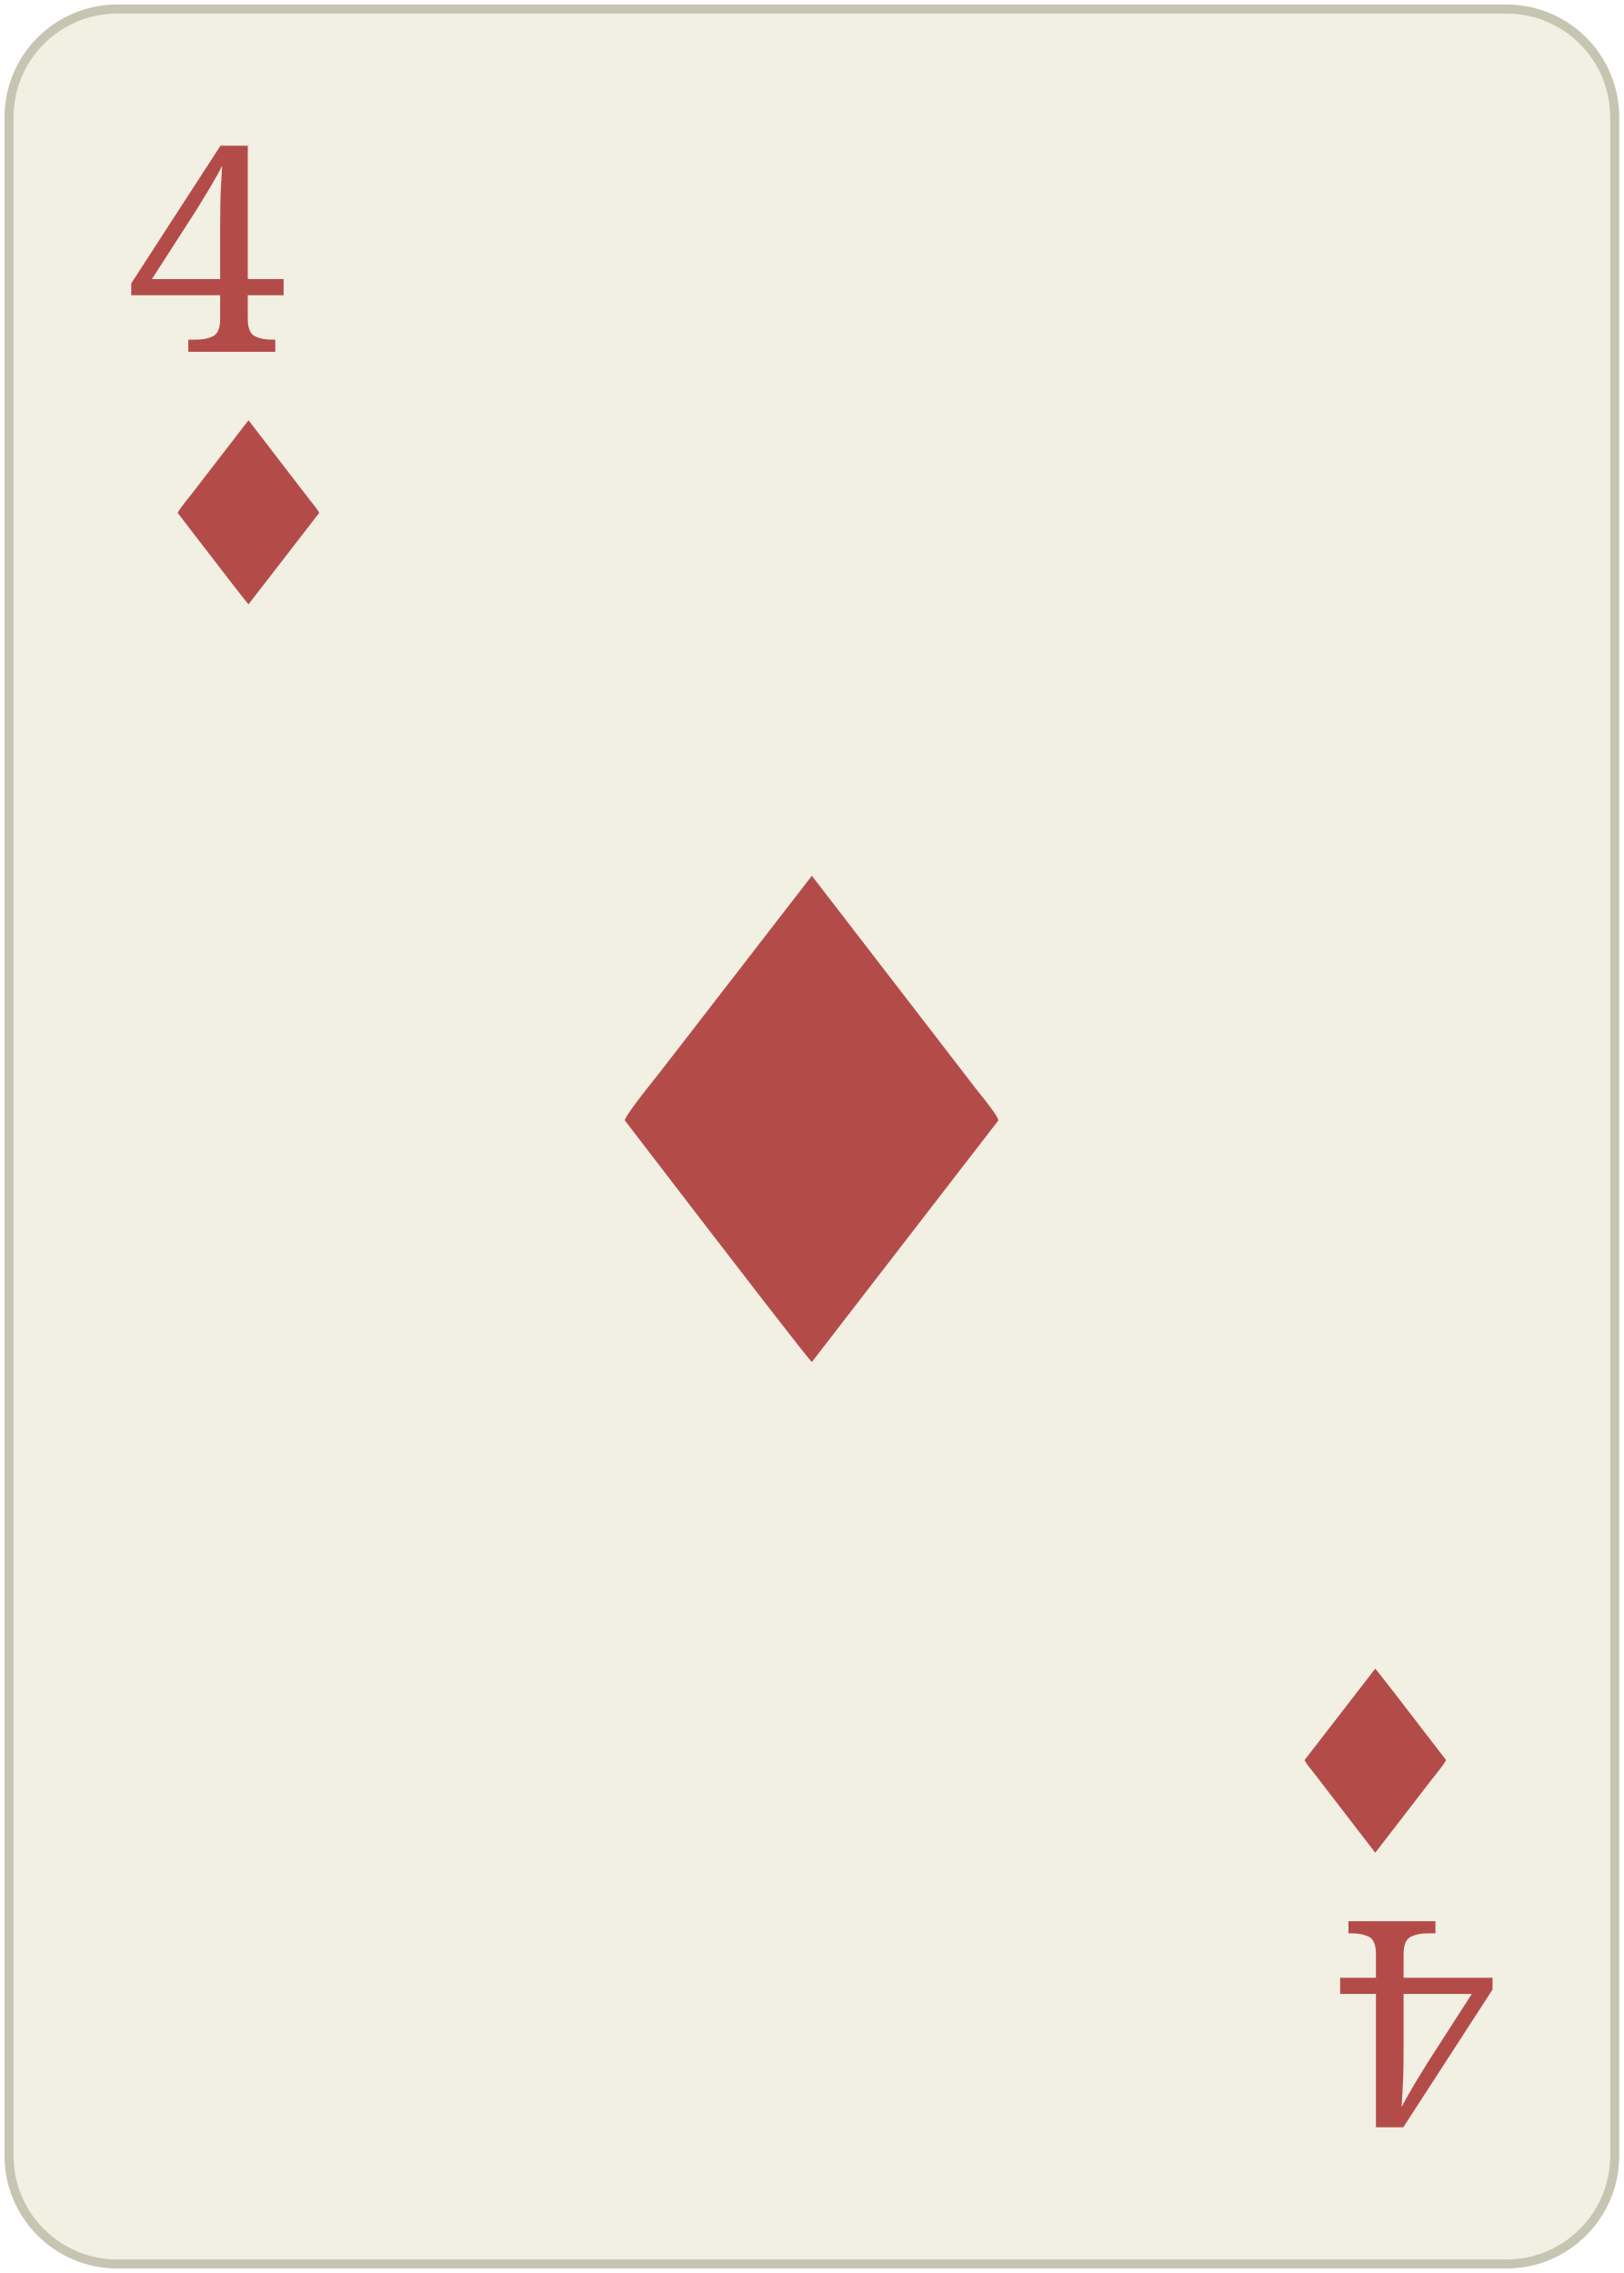
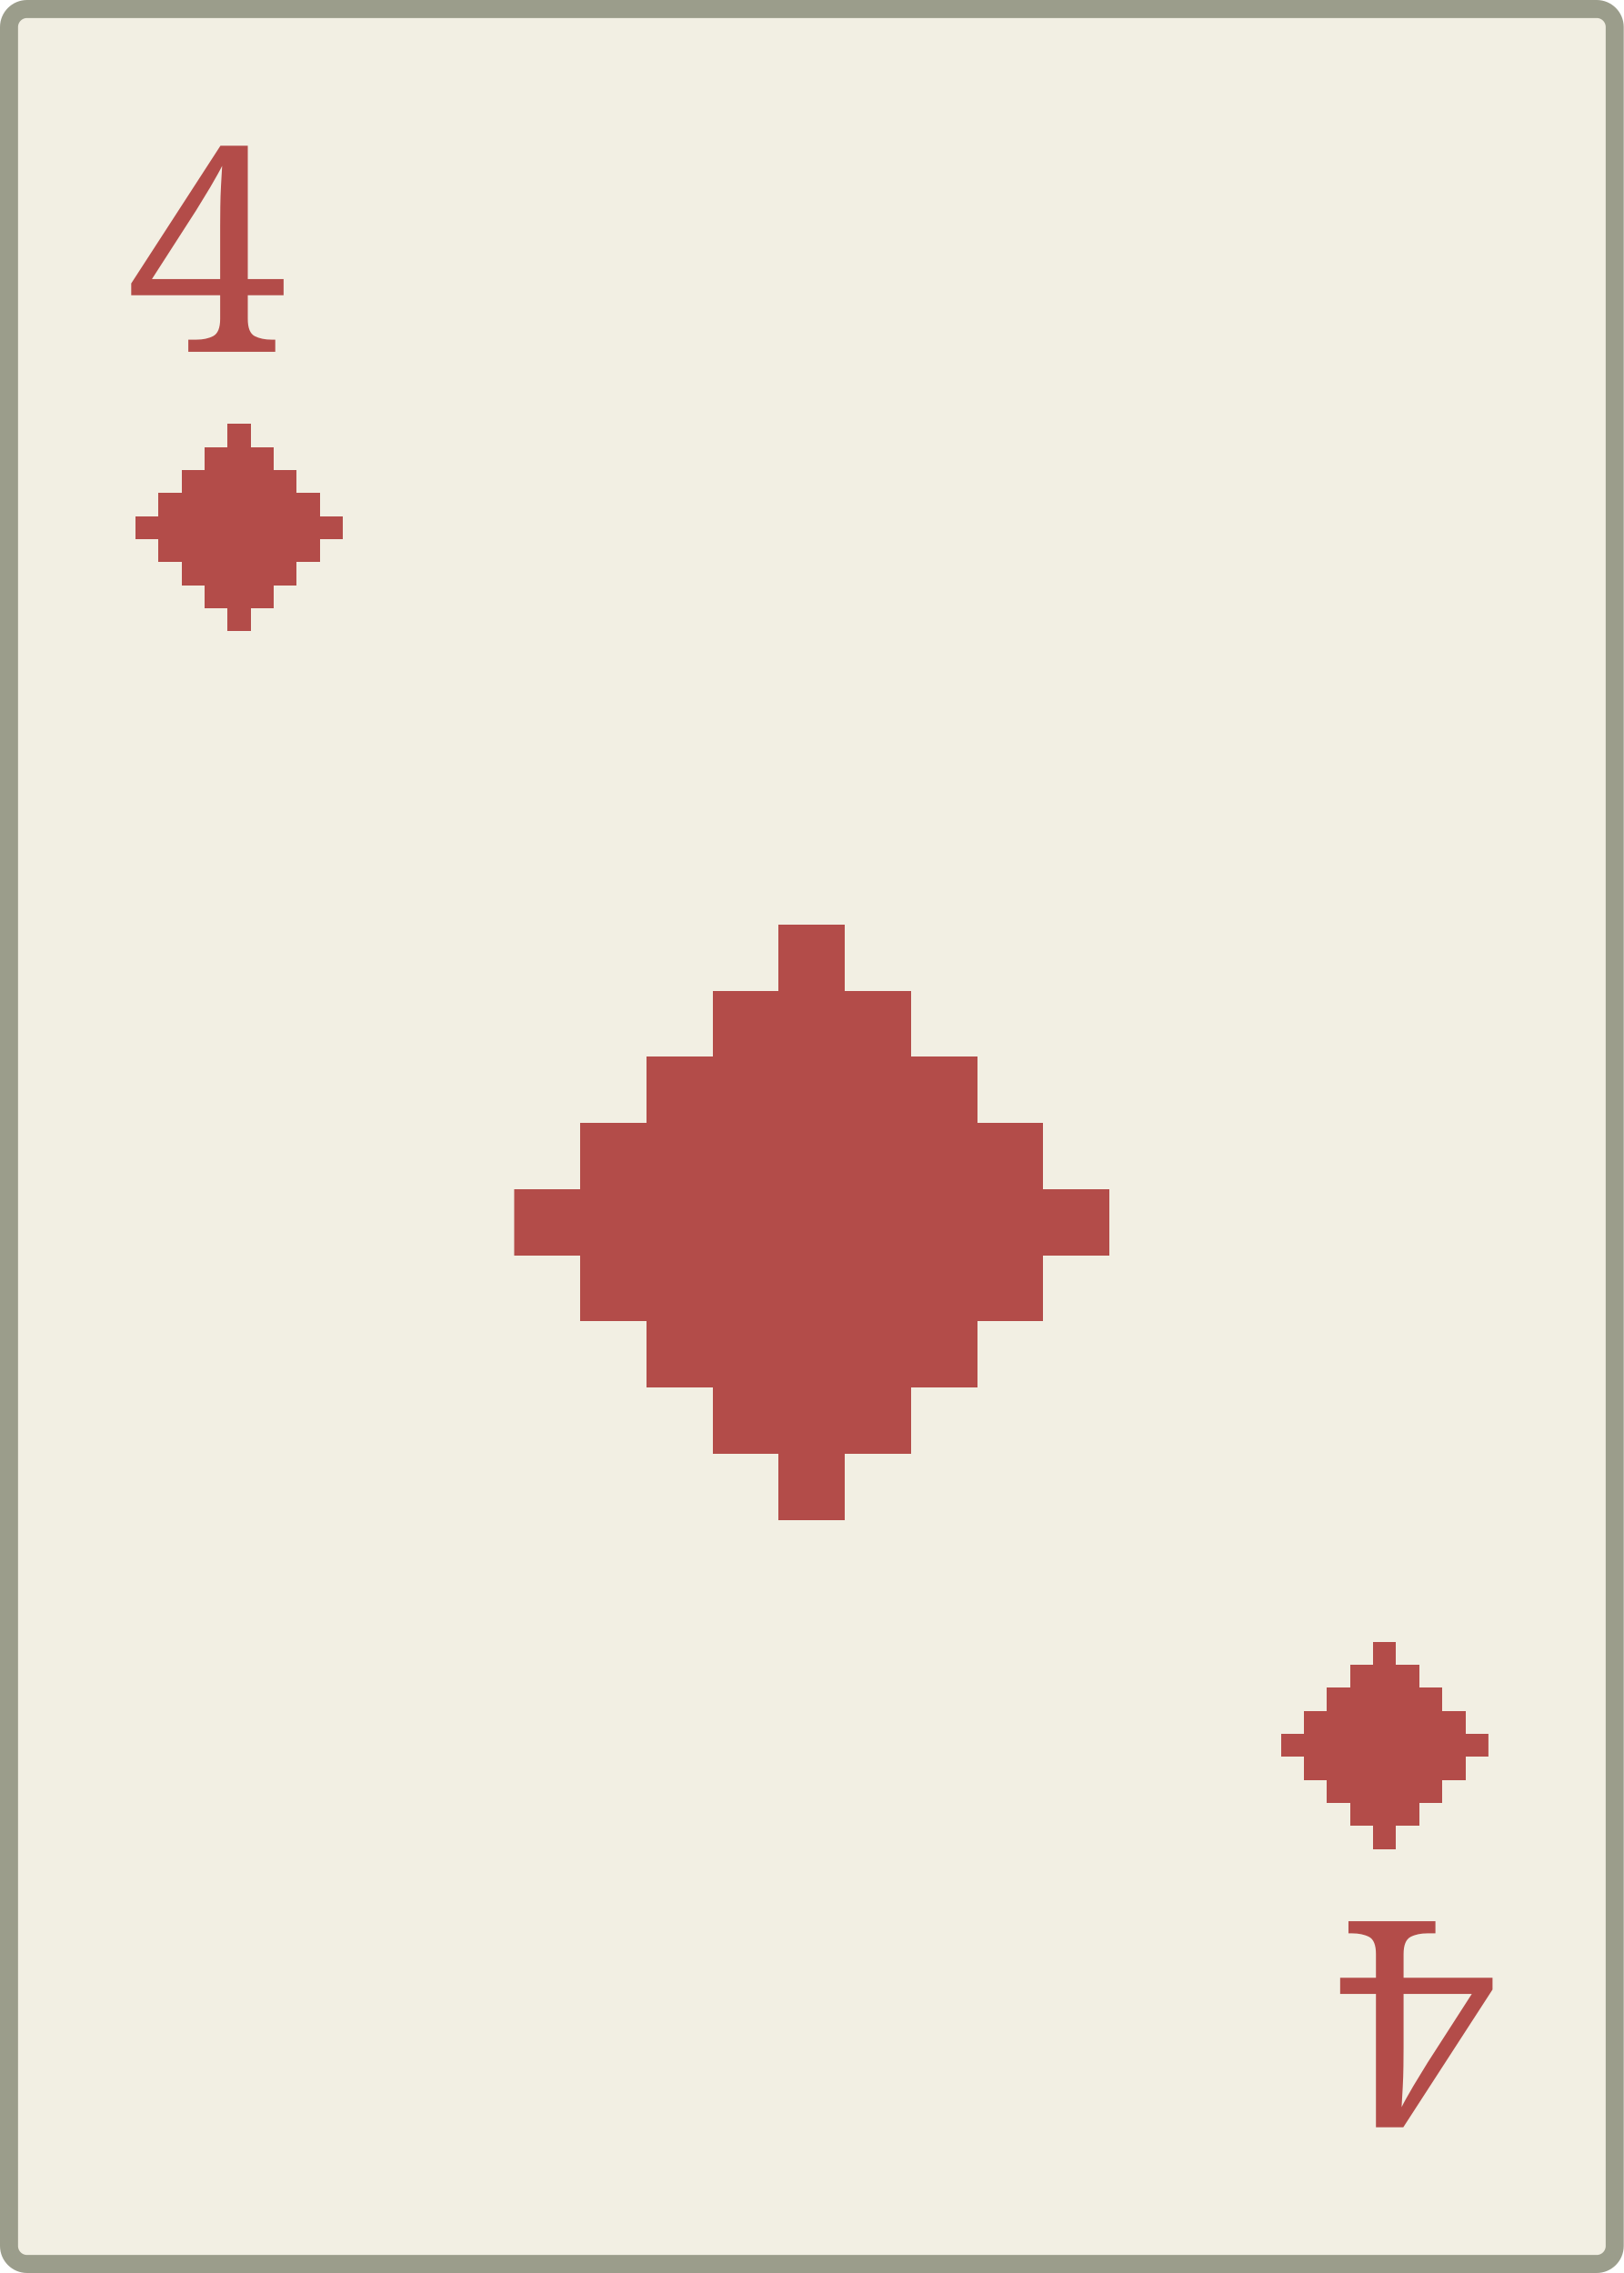
<svg xmlns="http://www.w3.org/2000/svg" viewBox="0 0 180 252">
-   <rect x="1" y="1" width="178" height="250" rx="12" fill="#f2efe3" stroke="#c5c5b2" />
+   <rect x="1" y="1" width="178" height="250" rx="2" fill="#f2efe3" stroke="#9b9d8b" stroke-width="2" />
  <g fill="#b34c49" font-family="Georgia,serif">
    <text x="14" y="39" font-size="32">4</text>
-     <text x="15" y="67" font-size="28">♦</text>
-     <text x="90" y="151" text-anchor="middle" font-size="74">♦</text>
+     <svg x="15" y="44" width="23" height="29" viewBox="0 0 9 9" shape-rendering="crispEdges" aria-hidden="true">
+       <rect x="4" y="0" width="1" height="1" fill="#b34c49" />
+       <rect x="3" y="1" width="1" height="1" fill="#b34c49" />
+       <rect x="4" y="1" width="1" height="1" fill="#b34c49" />
+       <rect x="5" y="1" width="1" height="1" fill="#b34c49" />
+       <rect x="2" y="2" width="1" height="1" fill="#b34c49" />
+       <rect x="3" y="2" width="1" height="1" fill="#b34c49" />
+       <rect x="4" y="2" width="1" height="1" fill="#b34c49" />
+       <rect x="5" y="2" width="1" height="1" fill="#b34c49" />
+       <rect x="6" y="2" width="1" height="1" fill="#b34c49" />
+       <rect x="1" y="3" width="1" height="1" fill="#b34c49" />
+       <rect x="2" y="3" width="1" height="1" fill="#b34c49" />
+       <rect x="3" y="3" width="1" height="1" fill="#b34c49" />
+       <rect x="4" y="3" width="1" height="1" fill="#b34c49" />
+       <rect x="5" y="3" width="1" height="1" fill="#b34c49" />
+       <rect x="6" y="3" width="1" height="1" fill="#b34c49" />
+       <rect x="7" y="3" width="1" height="1" fill="#b34c49" />
+       <rect x="0" y="4" width="1" height="1" fill="#b34c49" />
+       <rect x="1" y="4" width="1" height="1" fill="#b34c49" />
+       <rect x="2" y="4" width="1" height="1" fill="#b34c49" />
+       <rect x="3" y="4" width="1" height="1" fill="#b34c49" />
+       <rect x="4" y="4" width="1" height="1" fill="#b34c49" />
+       <rect x="5" y="4" width="1" height="1" fill="#b34c49" />
+       <rect x="6" y="4" width="1" height="1" fill="#b34c49" />
+       <rect x="7" y="4" width="1" height="1" fill="#b34c49" />
+       <rect x="8" y="4" width="1" height="1" fill="#b34c49" />
+       <rect x="1" y="5" width="1" height="1" fill="#b34c49" />
+       <rect x="2" y="5" width="1" height="1" fill="#b34c49" />
+       <rect x="3" y="5" width="1" height="1" fill="#b34c49" />
+       <rect x="4" y="5" width="1" height="1" fill="#b34c49" />
+       <rect x="5" y="5" width="1" height="1" fill="#b34c49" />
+       <rect x="6" y="5" width="1" height="1" fill="#b34c49" />
+       <rect x="7" y="5" width="1" height="1" fill="#b34c49" />
+       <rect x="2" y="6" width="1" height="1" fill="#b34c49" />
+       <rect x="3" y="6" width="1" height="1" fill="#b34c49" />
+       <rect x="4" y="6" width="1" height="1" fill="#b34c49" />
+       <rect x="5" y="6" width="1" height="1" fill="#b34c49" />
+       <rect x="6" y="6" width="1" height="1" fill="#b34c49" />
+       <rect x="3" y="7" width="1" height="1" fill="#b34c49" />
+       <rect x="4" y="7" width="1" height="1" fill="#b34c49" />
+       <rect x="5" y="7" width="1" height="1" fill="#b34c49" />
+       <rect x="4" y="8" width="1" height="1" fill="#b34c49" />
+     </svg>
+     <svg x="57" y="95" width="66" height="81" viewBox="0 0 9 9" shape-rendering="crispEdges" aria-hidden="true">
+       <rect x="4" y="0" width="1" height="1" fill="#b34c49" />
+       <rect x="3" y="1" width="1" height="1" fill="#b34c49" />
+       <rect x="4" y="1" width="1" height="1" fill="#b34c49" />
+       <rect x="5" y="1" width="1" height="1" fill="#b34c49" />
+       <rect x="2" y="2" width="1" height="1" fill="#b34c49" />
+       <rect x="3" y="2" width="1" height="1" fill="#b34c49" />
+       <rect x="4" y="2" width="1" height="1" fill="#b34c49" />
+       <rect x="5" y="2" width="1" height="1" fill="#b34c49" />
+       <rect x="6" y="2" width="1" height="1" fill="#b34c49" />
+       <rect x="1" y="3" width="1" height="1" fill="#b34c49" />
+       <rect x="2" y="3" width="1" height="1" fill="#b34c49" />
+       <rect x="3" y="3" width="1" height="1" fill="#b34c49" />
+       <rect x="4" y="3" width="1" height="1" fill="#b34c49" />
+       <rect x="5" y="3" width="1" height="1" fill="#b34c49" />
+       <rect x="6" y="3" width="1" height="1" fill="#b34c49" />
+       <rect x="7" y="3" width="1" height="1" fill="#b34c49" />
+       <rect x="0" y="4" width="1" height="1" fill="#b34c49" />
+       <rect x="1" y="4" width="1" height="1" fill="#b34c49" />
+       <rect x="2" y="4" width="1" height="1" fill="#b34c49" />
+       <rect x="3" y="4" width="1" height="1" fill="#b34c49" />
+       <rect x="4" y="4" width="1" height="1" fill="#b34c49" />
+       <rect x="5" y="4" width="1" height="1" fill="#b34c49" />
+       <rect x="6" y="4" width="1" height="1" fill="#b34c49" />
+       <rect x="7" y="4" width="1" height="1" fill="#b34c49" />
+       <rect x="8" y="4" width="1" height="1" fill="#b34c49" />
+       <rect x="1" y="5" width="1" height="1" fill="#b34c49" />
+       <rect x="2" y="5" width="1" height="1" fill="#b34c49" />
+       <rect x="3" y="5" width="1" height="1" fill="#b34c49" />
+       <rect x="4" y="5" width="1" height="1" fill="#b34c49" />
+       <rect x="5" y="5" width="1" height="1" fill="#b34c49" />
+       <rect x="6" y="5" width="1" height="1" fill="#b34c49" />
+       <rect x="7" y="5" width="1" height="1" fill="#b34c49" />
+       <rect x="2" y="6" width="1" height="1" fill="#b34c49" />
+       <rect x="3" y="6" width="1" height="1" fill="#b34c49" />
+       <rect x="4" y="6" width="1" height="1" fill="#b34c49" />
+       <rect x="5" y="6" width="1" height="1" fill="#b34c49" />
+       <rect x="6" y="6" width="1" height="1" fill="#b34c49" />
+       <rect x="3" y="7" width="1" height="1" fill="#b34c49" />
+       <rect x="4" y="7" width="1" height="1" fill="#b34c49" />
+       <rect x="5" y="7" width="1" height="1" fill="#b34c49" />
+       <rect x="4" y="8" width="1" height="1" fill="#b34c49" />
+     </svg>
    <g transform="rotate(180 90 126)">
      <text x="14" y="39" font-size="32">4</text>
-       <text x="15" y="67" font-size="28">♦</text>
+       <svg x="15" y="44" width="23" height="29" viewBox="0 0 9 9" shape-rendering="crispEdges" aria-hidden="true">
+         <rect x="4" y="0" width="1" height="1" fill="#b34c49" />
+         <rect x="3" y="1" width="1" height="1" fill="#b34c49" />
+         <rect x="4" y="1" width="1" height="1" fill="#b34c49" />
+         <rect x="5" y="1" width="1" height="1" fill="#b34c49" />
+         <rect x="2" y="2" width="1" height="1" fill="#b34c49" />
+         <rect x="3" y="2" width="1" height="1" fill="#b34c49" />
+         <rect x="4" y="2" width="1" height="1" fill="#b34c49" />
+         <rect x="5" y="2" width="1" height="1" fill="#b34c49" />
+         <rect x="6" y="2" width="1" height="1" fill="#b34c49" />
+         <rect x="1" y="3" width="1" height="1" fill="#b34c49" />
+         <rect x="2" y="3" width="1" height="1" fill="#b34c49" />
+         <rect x="3" y="3" width="1" height="1" fill="#b34c49" />
+         <rect x="4" y="3" width="1" height="1" fill="#b34c49" />
+         <rect x="5" y="3" width="1" height="1" fill="#b34c49" />
+         <rect x="6" y="3" width="1" height="1" fill="#b34c49" />
+         <rect x="7" y="3" width="1" height="1" fill="#b34c49" />
+         <rect x="0" y="4" width="1" height="1" fill="#b34c49" />
+         <rect x="1" y="4" width="1" height="1" fill="#b34c49" />
+         <rect x="2" y="4" width="1" height="1" fill="#b34c49" />
+         <rect x="3" y="4" width="1" height="1" fill="#b34c49" />
+         <rect x="4" y="4" width="1" height="1" fill="#b34c49" />
+         <rect x="5" y="4" width="1" height="1" fill="#b34c49" />
+         <rect x="6" y="4" width="1" height="1" fill="#b34c49" />
+         <rect x="7" y="4" width="1" height="1" fill="#b34c49" />
+         <rect x="8" y="4" width="1" height="1" fill="#b34c49" />
+         <rect x="1" y="5" width="1" height="1" fill="#b34c49" />
+         <rect x="2" y="5" width="1" height="1" fill="#b34c49" />
+         <rect x="3" y="5" width="1" height="1" fill="#b34c49" />
+         <rect x="4" y="5" width="1" height="1" fill="#b34c49" />
+         <rect x="5" y="5" width="1" height="1" fill="#b34c49" />
+         <rect x="6" y="5" width="1" height="1" fill="#b34c49" />
+         <rect x="7" y="5" width="1" height="1" fill="#b34c49" />
+         <rect x="2" y="6" width="1" height="1" fill="#b34c49" />
+         <rect x="3" y="6" width="1" height="1" fill="#b34c49" />
+         <rect x="4" y="6" width="1" height="1" fill="#b34c49" />
+         <rect x="5" y="6" width="1" height="1" fill="#b34c49" />
+         <rect x="6" y="6" width="1" height="1" fill="#b34c49" />
+         <rect x="3" y="7" width="1" height="1" fill="#b34c49" />
+         <rect x="4" y="7" width="1" height="1" fill="#b34c49" />
+         <rect x="5" y="7" width="1" height="1" fill="#b34c49" />
+         <rect x="4" y="8" width="1" height="1" fill="#b34c49" />
+       </svg>
    </g>
  </g>
</svg>
